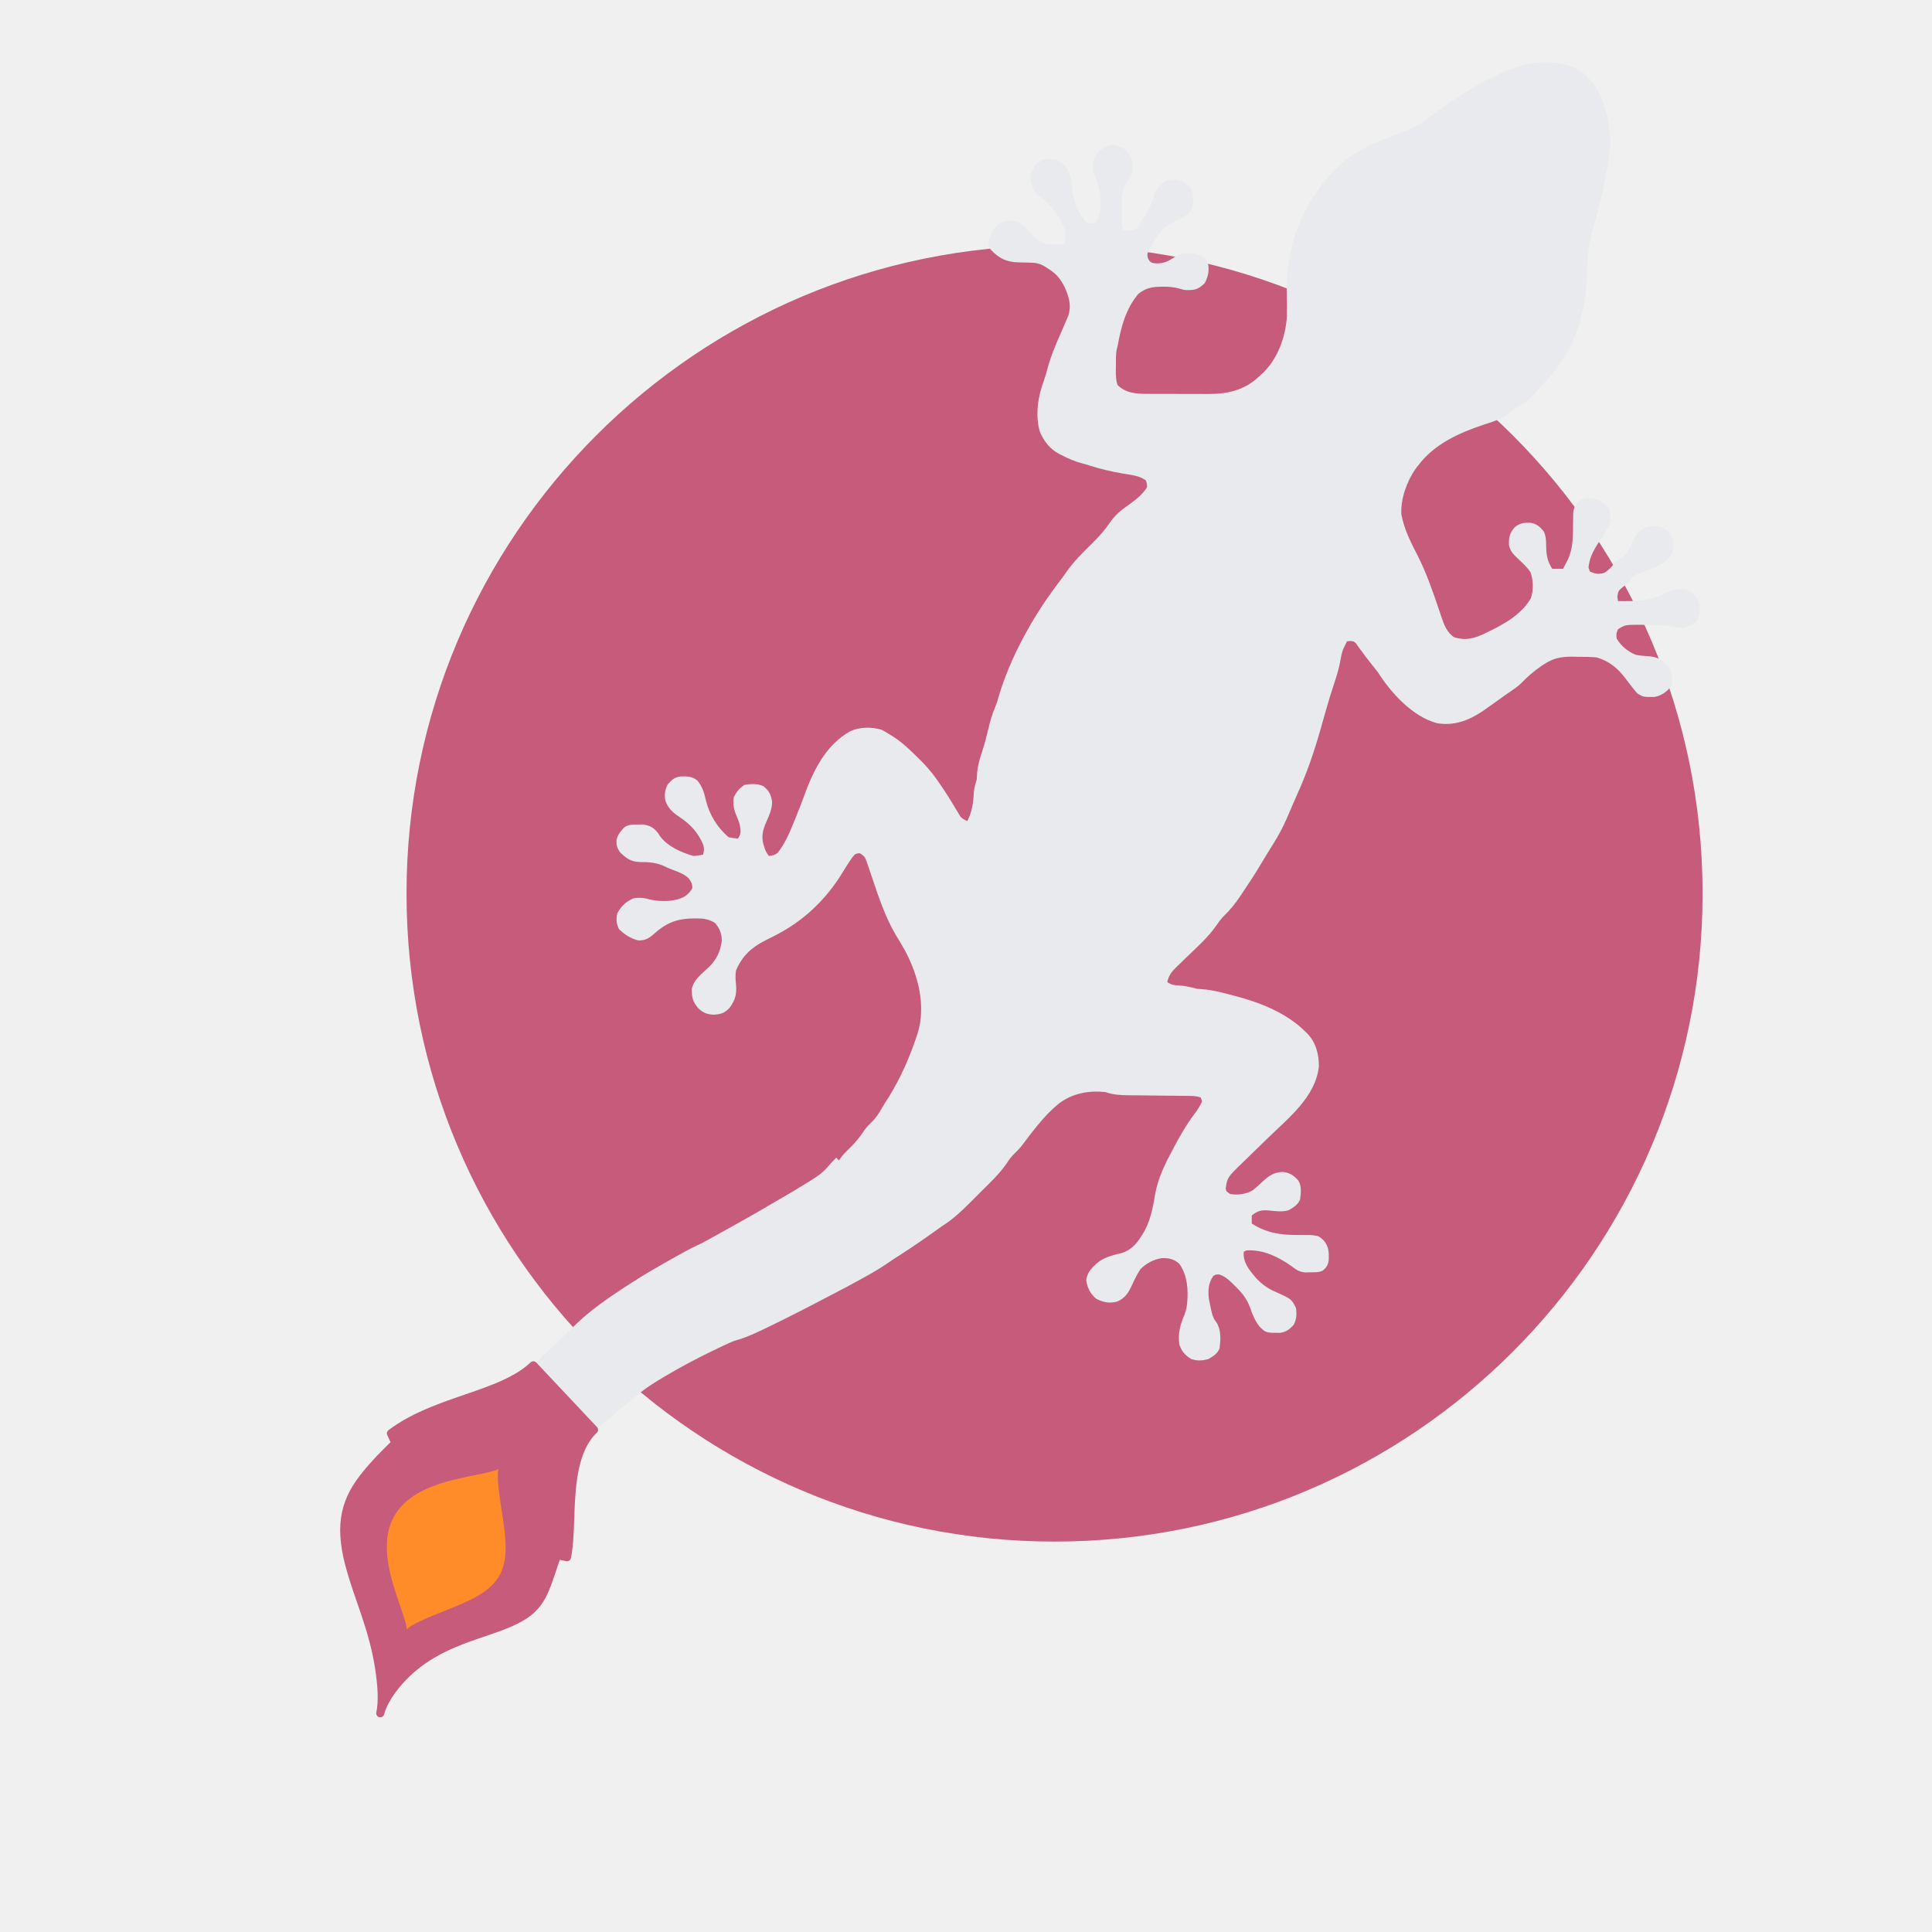
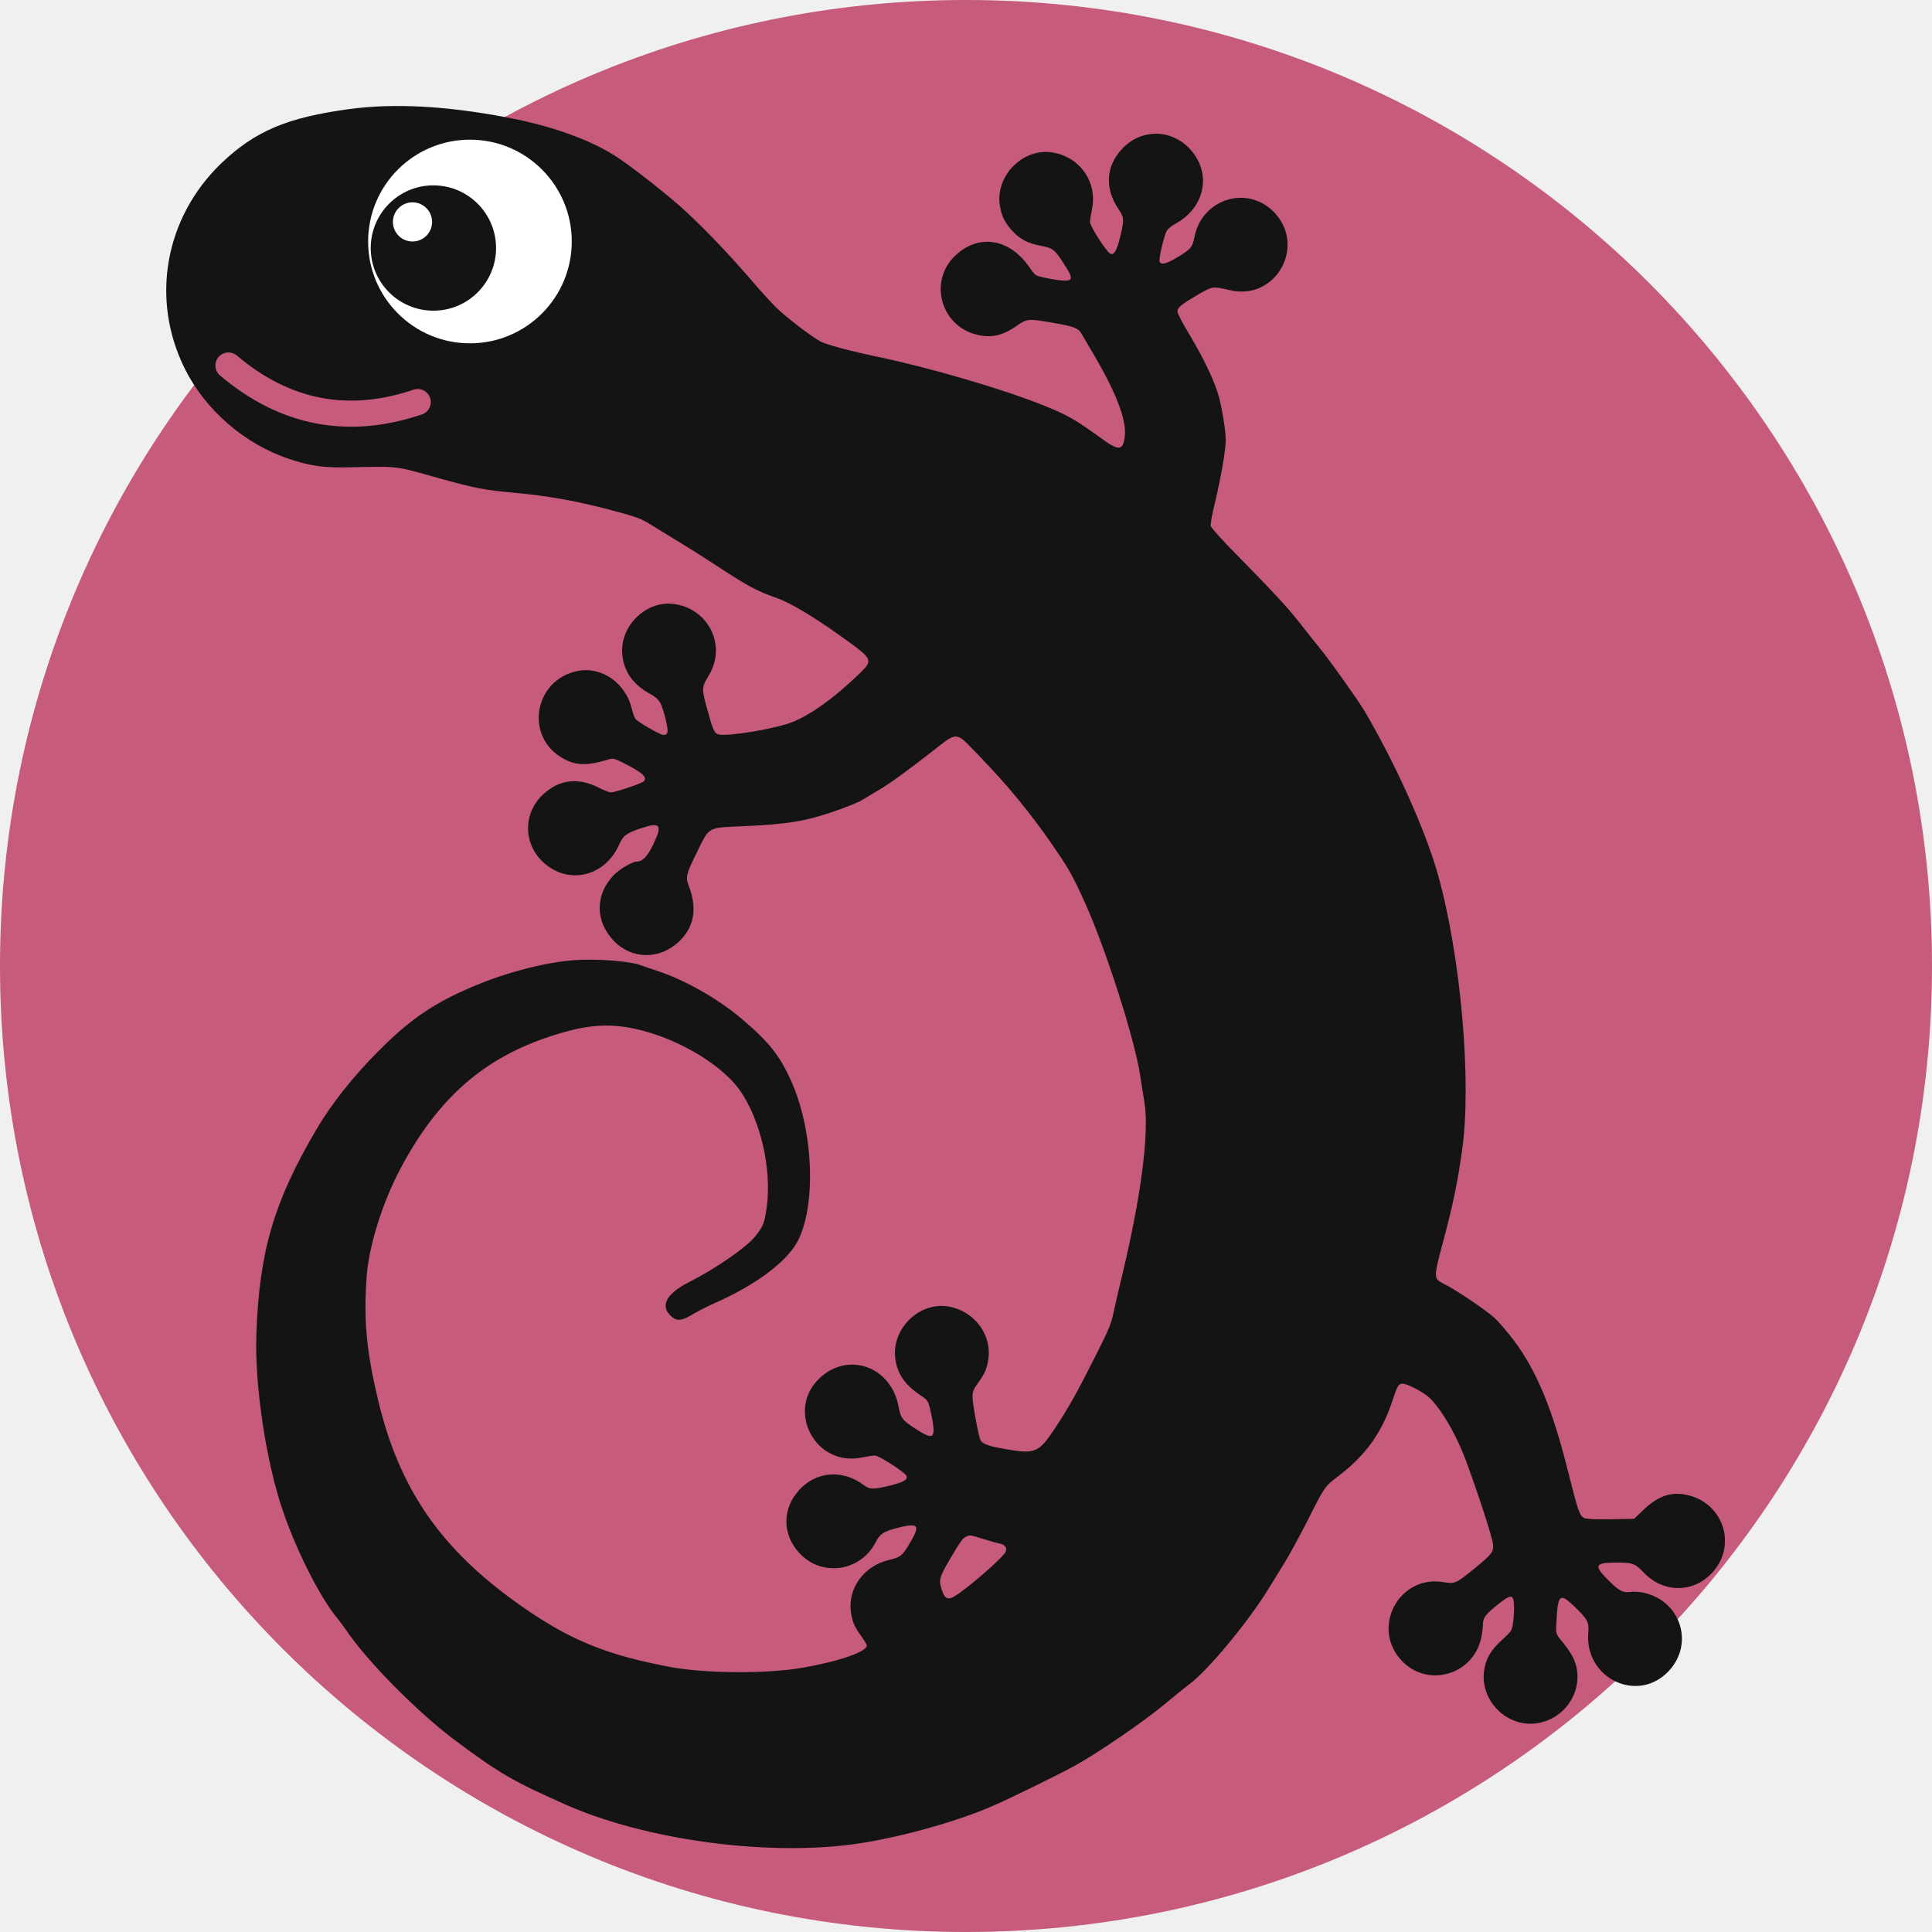
- <svg xmlns="http://www.w3.org/2000/svg" viewBox="45 55 480 480" role="img">
-   <circle cx="307" cy="277" r="161" fill="#C65B7C" />
-   <g transform="scale(0.33333)">
-     <path d="M0 0 C14.16 12.42 18.28 28.51 19.91 46.67 C20.23 54.22 19.59 61.36 18.28 68.8 C18.11 69.82 17.93 70.85 17.75 71.91 C15.23 86.09 11.86 100.13 7.81 113.95 C4.52 125.19 2.9 136.11 2.85 147.83 C2.65 176.33 -6.07 206.5 -26.09 227.67 C-26.86 228.54 -27.62 229.4 -28.41 230.3 C-30.6 232.79 -32.84 235.24 -35.09 237.67 C-35.67 238.31 -36.24 238.95 -36.83 239.61 C-40.8 243.85 -45.17 246.82 -50.15 249.8 C-53.09 251.67 -53.09 251.67 -54.79 253.07 C-60.53 257.8 -66.48 259.79 -73.53 261.98 C-92.1 268.1 -111.07 276.52 -123.09 292.67 C-123.39 293.05 -123.39 293.05 -124.89 294.98 C-131.41 304.13 -136.35 317.74 -135.56 329.17 C-133.49 340.33 -128.55 349.92 -123.39 359.92 C-117.11 372.29 -112.6 385.32 -108.12 398.42 C-107.97 398.88 -107.97 398.88 -107.18 401.17 C-106.6 402.86 -106.03 404.56 -105.48 406.25 C-103.56 411.93 -101.5 416.96 -96.47 420.55 C-87.91 423.4 -80.96 421.53 -73.09 417.67 C-72.46 417.37 -71.83 417.06 -71.17 416.74 C-58.76 410.69 -46.37 403.95 -39.09 391.67 C-37.01 385.42 -37.17 378.21 -39.41 372.05 C-42.11 368.12 -45.75 364.84 -49.21 361.58 C-52.5 358.45 -54.72 356.06 -55.43 351.52 C-55.53 346.07 -54.84 342.92 -51.09 338.67 C-47.4 335.51 -44.01 335.15 -39.31 335.32 C-34.88 336.02 -32.13 338.33 -29.46 341.8 C-27.69 345.52 -27.69 348.94 -27.66 352.98 C-27.46 359.52 -26.77 364.09 -23.09 369.67 C-20.45 369.67 -17.81 369.67 -15.09 369.67 C-14.29 368.16 -13.5 366.63 -12.72 365.11 C-12.28 364.26 -11.84 363.42 -11.38 362.54 C-7.3 353.45 -7.72 344.57 -7.62 334.72 C-7.59 333.51 -7.56 332.29 -7.54 331.04 C-7.52 329.94 -7.51 328.83 -7.49 327.7 C-7.04 324.28 -6.16 322.41 -4.09 319.67 C-0.34 317.5 2.12 316.66 6.47 316.73 C11.43 318.09 15.61 320.68 18.91 324.67 C20.54 329.57 20.72 333.8 18.67 338.5 C16.39 342.6 13.84 346.48 11.22 350.37 C7.47 356.07 4.54 361.75 3.91 368.67 C4.24 369.66 4.57 370.65 4.91 371.67 C9 373.47 11.19 373.87 15.53 372.67 C19.28 370.45 21.21 368.06 23.91 364.67 C25.9 363.33 27.9 362 29.91 360.67 C32.97 357.24 34.86 353.87 36.72 349.67 C39.27 344.48 41.47 340.95 46.91 338.67 C51.41 337.17 54.81 337.32 59.16 339.23 C62.94 341.42 65.05 343.64 66.91 347.67 C67.83 353.01 66.93 357.13 63.91 361.67 C59.29 366.11 54.77 368.22 48.78 370.36 C47.19 370.95 45.61 371.53 44.02 372.12 C43.68 372.25 43.68 372.25 41.92 372.88 C37.6 374.58 35.93 375.48 33.91 379.67 C32.57 380.82 31.19 381.93 29.78 382.98 C25.97 386.16 25.97 386.16 25.41 390.61 C25.57 391.62 25.74 392.63 25.91 393.67 C39.32 393.87 50.18 393.83 62.14 387.48 C67.62 384.76 71.95 383.74 77.91 385.67 C82.45 388.16 85.31 391.77 86.91 396.67 C87.1 401.13 86.48 404.61 84.34 408.55 C80.64 411.77 76.78 413.68 71.79 413.66 C69 413.34 66.29 412.76 63.57 412.14 C58.12 411.18 52.55 411.44 47.03 411.42 C45.78 411.4 44.52 411.38 43.23 411.36 C31.31 411.31 31.31 411.31 25.91 414.67 C24.53 417.86 24.53 417.86 24.91 421.67 C28.25 427.18 32.98 431.14 38.91 433.67 C42.25 434.42 45.62 434.59 49.03 434.8 C55.31 435.36 59.04 437.61 63.22 442.23 C66.32 446.71 66.74 451.37 65.91 456.67 C62.61 461.01 58.45 464.26 53 465.14 C44.85 465.22 44.85 465.22 40.59 462.73 C39.26 461.36 39.26 461.36 37.91 459.67 C37.35 458.98 36.78 458.29 36.21 457.58 C34.41 455.3 32.65 452.99 30.91 450.67 C25.32 443.31 18.88 438.27 9.91 435.67 C5.16 435.22 0.42 435.26 -4.34 435.23 C-5.62 435.2 -6.89 435.17 -8.2 435.13 C-16.43 435.09 -22.18 436.15 -29.09 440.67 C-29.68 441.05 -30.27 441.43 -30.87 441.81 C-36.55 445.67 -41.62 450.05 -46.35 455 C-49.07 457.6 -52.12 459.62 -55.23 461.73 C-57.9 463.54 -60.52 465.42 -63.13 467.32 C-66.09 469.47 -69.09 471.57 -72.09 473.67 C-72.63 474.05 -72.63 474.05 -75.32 475.95 C-85.59 482.78 -96.69 486.9 -109.09 484.67 C-127.28 479.8 -143.4 462.07 -153.09 446.67 C-154.41 444.99 -155.74 443.32 -157.09 441.67 C-158.2 440.26 -159.3 438.84 -160.41 437.42 C-161.01 436.65 -161.61 435.89 -162.23 435.1 C-163.49 433.45 -164.73 431.78 -165.93 430.09 C-166.22 429.68 -166.22 429.68 -167.72 427.61 C-168.25 426.86 -168.78 426.1 -169.32 425.32 C-171.09 423.67 -171.09 423.67 -173.8 423.43 C-174.56 423.51 -175.32 423.59 -176.09 423.67 C-176.74 424.93 -177.36 426.21 -177.97 427.48 C-178.14 427.84 -178.14 427.84 -179.02 429.63 C-180.01 432.42 -180.53 434.94 -181.02 437.85 C-181.98 443.45 -183.54 448.67 -185.34 454.05 C-187.78 461.49 -190.09 468.95 -192.22 476.48 C-192.47 477.36 -192.71 478.23 -192.97 479.12 C-193.89 482.39 -194.81 485.65 -195.73 488.92 C-200.41 505.47 -205.91 521.61 -213.02 537.28 C-214.3 540.13 -215.54 543 -216.77 545.87 C-217.25 546.97 -217.72 548.07 -218.21 549.21 C-219.15 551.37 -220.08 553.55 -221.01 555.72 C-223.91 562.38 -227.22 568.54 -231.09 574.67 C-231.8 575.83 -232.51 576.98 -233.22 578.14 C-234.47 580.16 -235.72 582.18 -236.97 584.2 C-238.13 586.08 -239.27 587.96 -240.39 589.86 C-244.51 596.84 -248.93 603.58 -253.47 610.3 C-254.19 611.38 -254.9 612.46 -255.64 613.57 C-259.42 619.17 -263.23 624.02 -268.14 628.66 C-270.28 630.86 -271.91 633.18 -273.63 635.71 C-279.81 644.47 -287.88 651.6 -295.56 659.01 C-297.59 660.97 -299.6 662.94 -301.62 664.91 C-302.24 665.5 -302.86 666.09 -303.5 666.7 C-306.99 670.13 -308.96 672.76 -310.09 677.67 C-306.74 679.91 -305.28 679.97 -301.34 680.17 C-296.64 680.49 -292.63 681.35 -288.09 682.67 C-286.47 682.82 -284.84 682.93 -283.21 683.03 C-276.51 683.6 -270.21 685.19 -263.72 686.92 C-263.15 687.07 -263.15 687.07 -260.3 687.79 C-241.37 692.75 -221.59 700.33 -207.47 714.3 C-206.86 714.89 -206.25 715.49 -205.62 716.1 C-199.26 722.84 -196.94 731.5 -197.09 740.67 C-199.44 762.94 -219.63 778.96 -234.65 793.48 C-239.45 798.12 -244.23 802.78 -248.99 807.46 C-250.64 809.08 -252.3 810.67 -253.97 812.27 C-265.27 823.24 -265.27 823.24 -266.53 831.55 C-266.09 833.67 -266.09 833.67 -263.09 835.67 C-257.14 836.58 -251.28 835.76 -246.09 832.67 C-243.46 830.48 -240.97 828.18 -238.47 825.84 C-234.19 821.94 -230.46 819.5 -224.53 819.17 C-219.28 819.42 -216 821.6 -212.46 825.45 C-209.81 829.77 -210.41 834.79 -211.09 839.67 C-212.78 843.69 -215.69 845.44 -219.41 847.61 C-224.3 849.25 -229.25 848.39 -234.28 847.9 C-239.92 847.44 -242.78 848.11 -247.09 851.67 C-247.09 853.65 -247.09 855.63 -247.09 857.67 C-236.3 864.54 -225.88 866.21 -213.22 866.17 C-197.69 866.12 -197.69 866.12 -193.09 870.67 C-189.53 875.26 -189.6 879.22 -189.73 884.85 C-190.2 888.48 -191.32 890.31 -194.09 892.67 C-197.13 894.19 -199.97 893.92 -203.34 893.98 C-204.65 894.02 -205.95 894.06 -207.3 894.1 C-211.69 893.61 -213.64 892.36 -217.09 889.67 C-227.21 882.5 -238.36 876.91 -251.09 877.67 C-251.75 878 -252.41 878.33 -253.09 878.67 C-253.66 886.86 -249.03 892.23 -243.91 898.24 C-239.37 903.01 -235.13 906.14 -229.09 908.67 C-217.46 913.93 -217.46 913.93 -214.09 920.67 C-213.52 925.35 -213.66 928.8 -215.78 933.05 C-218.83 936.5 -221.38 938.42 -226 939.11 C-236.54 939.12 -236.54 939.12 -241.09 934.67 C-244.65 930.28 -246.51 925.6 -248.34 920.3 C-250.93 913.3 -254.75 908.77 -260.09 903.67 C-260.8 902.97 -261.51 902.26 -262.24 901.54 C-265.25 898.7 -267.46 896.89 -271.41 895.55 C-274.09 895.67 -274.09 895.67 -275.84 896.8 C-279.47 902.24 -279.77 907.29 -279.09 913.67 C-276.32 927.37 -276.32 927.37 -272.84 932.17 C-269.9 938.05 -270.27 944.24 -271.09 950.67 C-272.74 954.77 -275.59 956.37 -279.34 958.61 C-283.97 959.92 -287.49 960.14 -292.09 958.67 C-296.76 955.86 -299.44 952.9 -301.09 947.67 C-302.24 939.47 -300.44 933.16 -297.27 925.64 C-295.75 921.8 -295.3 918.79 -295.09 914.67 C-295.07 914.33 -295.07 914.33 -294.98 912.57 C-294.69 903.64 -295.86 895.06 -301.09 887.67 C-304.96 884.15 -308.62 883.32 -313.84 883.39 C-319.84 884.15 -325.91 887.37 -330.09 891.67 C-332.5 895.38 -334.47 899.28 -336.27 903.3 C-338.89 909.02 -341.25 912.97 -347.09 915.67 C-352.93 917.4 -357.78 916.43 -363.09 913.67 C-367.49 909.95 -369.75 905.38 -370.47 899.73 C-369.72 893.59 -365.54 889.73 -360.93 885.98 C-355.8 882.32 -349.89 881.01 -343.84 879.61 C-337.5 877.44 -333.67 873.52 -330.03 868.05 C-329.6 867.4 -329.17 866.75 -328.72 866.08 C-323 856.96 -320.82 846.58 -319.16 836.05 C-317.23 824.35 -311.67 813.02 -306.09 802.67 C-305.73 801.98 -305.36 801.29 -304.98 800.58 C-300.39 791.97 -295.7 783.74 -289.79 775.94 C-287.55 772.95 -285.71 770.05 -284.09 766.67 C-284.42 765.68 -284.75 764.69 -285.09 763.67 C-288.27 762.61 -290.58 762.53 -293.92 762.5 C-295.12 762.48 -296.32 762.47 -297.55 762.46 C-298.85 762.45 -300.15 762.44 -301.48 762.43 C-302.83 762.41 -304.18 762.39 -305.52 762.38 C-311.24 762.31 -316.95 762.25 -322.67 762.2 C-326.17 762.16 -329.67 762.12 -333.16 762.07 C-335.13 762.05 -337.11 762.04 -339.08 762.03 C-345.14 761.94 -350.37 761.7 -356.09 759.67 C-368.56 758.28 -380.98 760.6 -390.97 768.3 C-396.61 772.88 -401.49 778.06 -406.09 783.67 C-406.79 784.52 -407.49 785.37 -408.21 786.24 C-411.29 790.05 -414.27 793.9 -417.16 797.86 C-419.11 800.5 -421.15 802.78 -423.53 805.05 C-426.06 807.48 -427.91 809.86 -429.77 812.82 C-435.11 820.56 -441.95 826.97 -448.6 833.57 C-450.9 835.85 -453.19 838.16 -455.47 840.46 C-462.59 847.59 -469.49 854.32 -478.09 859.67 C-479.27 860.5 -480.44 861.34 -481.61 862.19 C-489.97 868.23 -498.46 874.03 -507.09 879.67 C-507.39 879.86 -507.39 879.86 -508.87 880.84 C-519.35 887.69 -530.2 893.52 -541.42 899.07 C-544.16 900.42 -546.89 901.8 -549.63 903.17 C-559.63 908.16 -569.65 912.68 -580.09 916.67 C-582.1 917.5 -584.1 918.33 -586.09 919.17 C-595.61 923.15 -605.17 926.98 -614.84 930.55 C-632.02 936.91 -648.76 944.38 -665.09 952.67 C-666.43 953.34 -667.76 954.01 -669.09 954.67 C-669.7 954.98 -670.31 955.28 -670.93 955.59 C-672.38 956.32 -673.84 957.04 -675.3 957.76 C-690.56 965.34 -705.42 973.33 -719.24 983.33 C-721.15 984.71 -723.08 986.08 -725.01 987.44 C-730.14 991.07 -735.2 994.72 -740.09 998.67 C-741.53 999.76 -742.97 1000.84 -744.41 1001.92 C-748.29 1004.93 -751.71 1008.19 -755.14 1011.71 C-758.99 1015.58 -763.13 1019.12 -767.41 1022.5 C-774.93 1028.45 -781.7 1034.97 -788.45 1041.76 C-790.28 1043.61 -792.13 1045.45 -793.97 1047.28 C-799.82 1053.12 -805.34 1058.97 -810.39 1065.52 C-812.91 1068.7 -815.74 1071.49 -818.66 1074.3 C-823.37 1078.91 -827.81 1083.65 -832.09 1088.67 C-836.38 1093.58 -836.38 1093.58 -839.84 1094.05 C-842.09 1093.67 -842.09 1093.67 -843.09 1092.67 C-842.19 1067.37 -826.93 1042.71 -813.28 1022.3 C-812.67 1021.38 -812.06 1020.46 -811.43 1019.52 C-806.86 1012.73 -802.13 1006.12 -797.09 999.67 C-796.49 998.89 -795.89 998.11 -795.27 997.3 C-793.56 995.08 -791.83 992.88 -790.09 990.67 C-789.39 989.76 -788.68 988.84 -787.95 987.89 C-787.24 986.98 -786.52 986.06 -785.78 985.11 C-785.45 984.69 -785.45 984.69 -783.79 982.54 C-783.23 981.93 -782.67 981.31 -782.09 980.67 C-781.43 980.67 -780.77 980.67 -780.09 980.67 C-779.76 979.68 -779.43 978.69 -779.09 977.67 C-778.43 977.67 -777.77 977.67 -777.09 977.67 C-776.76 976.68 -776.43 975.69 -776.09 974.67 C-775.43 974.67 -774.77 974.67 -774.09 974.67 C-774.09 974.01 -774.09 973.35 -774.09 972.67 C-772.66 971.26 -772.66 971.26 -770.66 969.61 C-764.04 963.98 -757.99 957.88 -752.42 951.22 C-750.44 948.91 -748.24 946.82 -746.09 944.67 C-745.22 943.57 -744.34 942.46 -743.47 941.36 C-740.16 937.42 -736.19 934.67 -731.97 931.76 C-729.8 930.18 -727.85 928.61 -725.85 926.83 C-721.66 923.18 -717.08 920.22 -712.41 917.23 C-711.52 916.66 -710.63 916.09 -709.72 915.5 C-704.18 911.95 -698.59 908.53 -692.87 905.27 C-689.78 903.49 -686.75 901.62 -683.72 899.73 C-678.58 896.55 -673.37 893.51 -668.12 890.53 C-659.81 885.82 -651.7 880.81 -643.57 875.8 C-639.99 873.6 -636.39 871.45 -632.78 869.3 C-615.79 859.12 -598.84 848.86 -583.77 835.95 C-581.36 833.9 -578.92 831.96 -576.41 830.05 C-572.49 827.04 -568.81 823.82 -565.16 820.51 C-563.45 818.99 -561.71 817.57 -559.91 816.17 C-557.03 813.61 -555.08 811.01 -552.86 807.9 C-550.81 805.31 -548.54 803.09 -546.16 800.8 C-542.07 796.81 -538.89 792.72 -535.74 787.97 C-534.16 785.76 -532.52 784.02 -530.53 782.17 C-527.16 778.95 -524.97 775.48 -522.68 771.43 C-521 768.5 -519.17 765.7 -517.34 762.86 C-508.86 749.08 -502.21 734.01 -497.09 718.67 C-496.75 717.69 -496.42 716.7 -496.07 715.69 C-489.95 695.27 -495.49 673.35 -505.13 654.95 C-507.5 650.59 -510.07 646.35 -512.67 642.12 C-520.24 629.1 -525.22 614.24 -530.02 600.02 C-530.33 599.11 -530.63 598.2 -530.95 597.27 C-531.53 595.54 -532.1 593.8 -532.66 592.07 C-535.28 584.24 -535.28 584.24 -539.09 581.67 C-541.14 581.65 -541.14 581.65 -543.09 582.67 C-544.77 584.57 -544.77 584.57 -546.41 587.05 C-547.01 587.95 -547.62 588.85 -548.24 589.79 C-550.57 593.41 -552.87 597.06 -555.12 600.74 C-567.05 618.51 -582.4 632.6 -601.35 642.4 C-601.81 642.64 -601.81 642.64 -604.16 643.86 C-605.98 644.79 -607.8 645.71 -609.64 646.61 C-619.94 651.78 -626.88 658.23 -631.47 668.86 C-632.08 672.59 -631.91 675.38 -631.53 679.11 C-630.83 686.5 -632.01 691.16 -636.47 697.05 C-640.32 700.9 -642.63 701.56 -648.03 701.98 C-652.68 701.84 -656.17 700.58 -659.54 697.24 C-662.87 693.42 -664.24 690.37 -664.41 685.36 C-664.42 684.99 -664.42 684.99 -664.52 683.12 C-663.3 676.1 -656.73 671.19 -651.78 666.53 C-645.89 660.84 -643.14 654.78 -642.09 646.67 C-642.28 641.21 -643.57 637.86 -647.09 633.67 C-652.14 630.45 -656.41 630.16 -662.22 630.23 C-662.64 630.24 -662.64 630.24 -664.77 630.27 C-676.97 630.62 -684.58 634.34 -693.4 642.43 C-697.08 645.49 -699.62 646.7 -704.41 646.61 C-710.14 645.15 -714.23 642.35 -718.59 638.42 C-720.75 634.46 -720.87 631.08 -720.09 626.67 C-717.34 621.27 -713.76 617.91 -708.28 615.36 C-703.76 614.38 -699.8 614.87 -695.33 616.2 C-687.22 617.92 -677.18 617.89 -669.8 613.88 C-667.23 612.07 -665.58 610.45 -664.09 607.67 C-664.01 604.3 -664.93 602.89 -666.91 600.17 C-670.36 596.99 -674.68 595.53 -679 593.87 C-682.09 592.67 -682.09 592.67 -684.5 591.5 C-690.64 588.59 -696.32 588.17 -703.03 588.17 C-709.81 588.06 -713.21 585.48 -717.97 580.92 C-720.26 577.42 -720.79 575.69 -720.52 571.63 C-719.64 567.59 -717.3 564.85 -714.41 562.03 C-711.13 560.11 -708.5 560.24 -704.72 560.23 C-703.43 560.22 -702.15 560.2 -700.82 560.18 C-695.77 560.85 -692.61 562.69 -689.5 566.75 C-689.06 567.47 -688.61 568.18 -688.16 568.92 C-682.51 576.58 -672.09 581.23 -663.09 583.67 C-659.22 583.3 -659.22 583.3 -656.09 582.67 C-654.74 578.22 -655.46 575.96 -657.53 571.86 C-661.72 563.99 -666.91 559.05 -674.28 554.17 C-678.9 551.03 -682.13 547.99 -684.09 542.67 C-685 537.89 -684.59 534.66 -682.41 530.3 C-679.39 526.87 -677.38 524.94 -672.73 524.39 C-667.76 524.21 -663.97 524.25 -660.09 527.67 C-656.44 532.39 -655.22 536.5 -653.97 542.17 C-651.31 552.93 -645.55 562.36 -637.09 569.67 C-633.34 570.42 -633.34 570.42 -630.09 570.67 C-627.6 566.94 -627.97 565.47 -628.54 561.2 C-629.13 558.5 -630.05 556.2 -631.16 553.67 C-633.17 548.91 -634.08 544.81 -633.09 539.67 C-631.03 535.7 -628.9 533.01 -625.09 530.67 C-620.45 529.9 -615.37 529.58 -611.05 531.66 C-606.87 535.01 -605.27 538.29 -604.59 543.48 C-604.67 548.81 -606.74 553.4 -608.87 558.18 C-611.55 564.27 -612.91 569.49 -610.78 575.92 C-610.52 576.75 -610.25 577.58 -609.98 578.44 C-609.09 580.67 -609.09 580.67 -607.09 583.67 C-604.27 583.33 -602.52 583.03 -600.32 581.17 C-594.73 573.98 -591.47 566.06 -588.09 557.67 C-587.56 556.37 -587.03 555.07 -586.5 553.76 C-584.59 549.06 -582.69 544.36 -581 539.58 C-574.13 520.46 -564.67 500.72 -546.15 490.62 C-539.36 487.48 -530.43 487.39 -523.27 489.51 C-520.73 490.73 -518.44 492.11 -516.09 493.67 C-515.31 494.15 -514.52 494.63 -513.71 495.12 C-506.86 499.63 -501.16 505.3 -495.34 511.05 C-494.54 511.84 -493.74 512.63 -492.91 513.44 C-487.6 518.79 -483.23 524.39 -479.09 530.67 C-478.16 532.05 -477.22 533.42 -476.28 534.8 C-474.32 537.73 -472.46 540.71 -470.64 543.72 C-470.2 544.44 -469.76 545.16 -469.31 545.91 C-468.43 547.35 -467.56 548.81 -466.7 550.26 C-466.29 550.93 -465.88 551.6 -465.46 552.29 C-465.1 552.9 -464.74 553.5 -464.37 554.12 C-462.83 555.99 -461.3 556.73 -459.09 557.67 C-455.65 550.71 -454.65 544.59 -454.3 536.86 C-454.07 533.25 -453.14 530.13 -452.09 526.67 C-451.97 525.03 -451.87 523.38 -451.78 521.73 C-451.36 516.28 -449.89 511.38 -448.17 506.22 C-446.34 500.64 -444.9 495.01 -443.53 489.3 C-442.07 483.25 -440.49 477.51 -437.98 471.8 C-437.05 469.57 -436.41 467.37 -435.78 465.05 C-427.44 436.5 -410.86 406.4 -393.09 382.67 C-392.59 382 -392.09 381.32 -391.57 380.62 C-390.61 379.34 -389.64 378.06 -388.67 376.79 C-387.54 375.28 -386.45 373.74 -385.39 372.18 C-379.72 364.12 -373.02 357.49 -365.98 350.62 C-360.93 345.64 -356.61 340.77 -352.63 334.89 C-348.83 329.4 -344.08 325.6 -338.66 321.8 C-333.55 318.16 -328.29 314.17 -325.09 308.67 C-325.24 306.01 -325.24 306.01 -326.09 303.67 C-331.13 300.09 -337.14 299.65 -343.09 298.67 C-351.62 297.13 -359.88 295.31 -368.12 292.62 C-369.93 292.04 -371.76 291.5 -373.6 291.03 C-379.06 289.63 -383.92 287.44 -388.91 284.86 C-389.54 284.54 -390.18 284.22 -390.83 283.89 C-397.77 280.17 -402.04 274.46 -405.14 267.24 C-408.64 254.19 -406.43 241.02 -401.78 228.62 C-400.85 225.97 -400.14 223.29 -399.41 220.58 C-396.88 211.22 -393.21 202.49 -389.28 193.64 C-387.77 190.23 -386.28 186.8 -384.85 183.35 C-384.53 182.57 -384.2 181.79 -383.87 180.98 C-381.26 173.21 -383.43 166.78 -386.61 159.53 C-389.67 153.63 -392.51 149.96 -398.16 146.36 C-399.2 145.68 -400.24 145.01 -401.32 144.31 C-405.03 142.12 -407.76 141.55 -411.99 141.46 C-412.94 141.43 -413.9 141.4 -414.88 141.38 C-416.89 141.32 -418.89 141.28 -420.89 141.24 C-429.91 140.95 -435.31 138.4 -441.57 131.85 C-443.24 129.47 -443.59 128.47 -443.34 125.61 C-441.97 120.18 -439.6 116.04 -435.41 112.23 C-431.09 110.2 -427.78 109.88 -423.09 110.67 C-417.52 112.98 -414.6 116.18 -410.79 120.77 C-407.74 124.18 -404.45 126.22 -400.09 127.67 C-397.87 127.74 -395.64 127.76 -393.41 127.73 C-392.23 127.73 -391.05 127.72 -389.83 127.71 C-388.93 127.7 -388.02 127.68 -387.09 127.67 C-385.47 122.79 -385.6 118.99 -387.41 114.17 C-391.87 105.53 -395.97 98.97 -403.78 93.05 C-408.64 89.36 -410.61 86.83 -411.97 80.8 C-412.37 76.45 -411.23 73.49 -409.09 69.67 C-406.28 66.33 -404.25 65.01 -399.89 64.33 C-394.72 64 -391.65 64.43 -387.59 67.8 C-382.48 72.51 -381.92 78.14 -381.28 84.8 C-380.15 94.57 -376.9 104.36 -370.09 111.67 C-366.97 112.36 -366.97 112.36 -364.09 111.67 C-359.7 107.43 -359.87 102.11 -359.72 96.3 C-359.63 88.96 -361.24 83.56 -363.97 76.73 C-365.89 71.51 -365.84 67.79 -363.97 62.48 C-360.93 57.92 -357.96 55.22 -352.66 53.67 C-347.81 53.67 -344.17 54.71 -340.58 58.11 C-336.79 62.47 -335.79 65.87 -335.88 71.62 C-336.21 74.77 -337.49 76.98 -339.09 79.67 C-342.32 85.13 -344.22 89.1 -344.23 95.48 C-344.23 95.94 -344.23 95.94 -344.23 98.24 C-344.23 99.19 -344.22 100.14 -344.22 101.11 C-344.22 102.05 -344.23 102.99 -344.23 103.96 C-344.23 104.88 -344.23 105.79 -344.23 106.73 C-344.23 107.56 -344.22 108.39 -344.22 109.24 C-344.09 111.8 -343.65 114.18 -343.09 116.67 C-338.82 117.93 -336.13 117.56 -332.09 115.67 C-331.38 114.36 -330.72 113.02 -330.09 111.67 C-328.79 109.63 -327.47 107.58 -326.16 105.55 C-323.12 100.77 -321.19 96.3 -319.79 90.83 C-318.34 86.36 -315.36 83.68 -311.72 80.8 C-308.21 79.29 -305.89 79.21 -302.09 79.67 C-298.3 81.26 -294.66 83.4 -292.09 86.67 C-291.15 89.51 -290.87 91.53 -290.78 94.48 C-290.74 95.32 -290.71 96.15 -290.67 97 C-291.27 100.78 -292.65 102.74 -295.09 105.67 C-297.45 107.32 -299.94 108.56 -302.53 109.8 C-310.68 113.79 -315.63 117.69 -320.09 125.67 C-320.59 126.52 -321.08 127.37 -321.59 128.24 C-322.07 129.1 -322.54 129.97 -323.03 130.86 C-323.47 131.66 -323.92 132.46 -324.37 133.28 C-325.09 135.67 -325.09 135.67 -324.35 138.41 C-323.09 140.67 -323.09 140.67 -321.09 141.67 C-314.22 142.84 -309.93 140.89 -304.26 137.08 C-299.52 134 -294.56 134.19 -289.09 134.67 C-285.54 136.03 -282.27 137.47 -280.09 140.67 C-278.45 146.55 -279.37 151.32 -282.09 156.67 C-285.68 160.17 -288.31 161.82 -293.28 161.86 C-294.02 161.87 -294.75 161.89 -295.51 161.9 C-298.09 161.67 -298.09 161.67 -301.4 160.68 C-305.34 159.6 -308.98 159.33 -313.03 159.36 C-313.73 159.36 -314.44 159.37 -315.16 159.37 C-321.95 159.53 -326.43 160.5 -331.78 164.86 C-341.16 176.27 -344.53 189.43 -347.09 203.67 C-347.18 203.98 -347.18 203.98 -347.62 205.56 C-348.58 209.83 -348.32 214.25 -348.34 218.61 C-348.36 219.6 -348.38 220.59 -348.41 221.61 C-348.43 225.52 -348.35 228.87 -347.14 232.61 C-340.96 238.83 -333.14 239.2 -324.79 239.25 C-323.33 239.25 -321.88 239.24 -320.43 239.24 C-318.91 239.24 -317.39 239.25 -315.87 239.26 C-312.69 239.27 -309.51 239.26 -306.33 239.25 C-302.3 239.23 -298.27 239.25 -294.24 239.29 C-291.1 239.31 -287.96 239.31 -284.82 239.3 C-283.34 239.3 -281.85 239.31 -280.37 239.32 C-265.97 239.45 -252.95 236.88 -242.09 226.67 C-241.49 226.16 -240.89 225.65 -240.28 225.12 C-228.01 214.04 -221.75 197.14 -220.89 180.88 C-220.77 175.41 -220.88 169.93 -220.99 164.45 C-221.51 137.86 -215.04 112.87 -200.09 90.67 C-199.49 89.77 -198.88 88.86 -198.25 87.93 C-188.52 74.24 -177.25 63.06 -162.09 55.67 C-161.35 55.28 -160.6 54.89 -159.84 54.49 C-153.76 51.34 -147.62 48.95 -141.16 46.73 C-131.09 43.18 -122.47 39.4 -114.09 32.67 C-94.26 17.97 -72.74 3.37 -49.09 -4.33 C-48.16 -4.65 -47.23 -4.96 -46.27 -5.29 C-31.33 -9.74 -13.14 -9.02 0 0 Z " fill="#E8EAED" transform="translate(1315.094,219.3281)" />
+ <svg xmlns="http://www.w3.org/2000/svg" viewBox="280 240 1480 1480" role="img">
+   <circle cx="1020" cy="980" r="740" fill="#C65B7C" />
+   <g fill="#141414">
+     <g transform="translate(0,2000) scale(0.1,-0.1)">
+       <path d="M5480 16765 c-479 -64 -727 -169 -986 -417 -432 -416 -543 -1041 -278 -1573 158 -317 457 -576 797 -690 164 -55 266 -69 457 -65 399 8 341 15 705 -87 269 -74 331 -86 566 -108 263 -24 491 -65 764 -139 173 -46 207 -59 282 -106 35 -22 120 -74 189 -116 70 -42 190 -117 268 -168 281 -185 354 -225 504 -276 101 -35 278 -140 477 -282 280 -201 275 -188 124 -331 -174 -164 -336 -279 -473 -336 -125 -52 -498 -115 -571 -97 -33 8 -45 36 -89 199 -42 156 -42 161 14 254 133 220 9 493 -246 543 -234 46 -457 -179 -413 -415 21 -116 87 -202 203 -267 77 -43 90 -63 122 -186 27 -107 24 -132 -14 -132 -25 0 -200 101 -215 124 -8 12 -20 46 -27 76 -46 198 -232 327 -416 290 -337 -69 -407 -510 -107 -672 97 -53 182 -55 340 -7 40 12 45 11 115 -24 152 -75 193 -114 156 -145 -20 -16 -217 -82 -246 -82 -14 0 -55 15 -91 34 -160 83 -307 66 -431 -50 -153 -143 -153 -375 0 -518 189 -177 471 -114 581 130 34 75 56 91 171 130 146 48 164 26 94 -121 -44 -93 -83 -135 -126 -135 -36 0 -138 -60 -182 -107 -139 -150 -139 -346 0 -496 137 -147 352 -152 502 -11 119 112 144 255 74 434 -23 61 -17 87 69 260 94 190 75 179 354 191 323 14 470 37 683 110 96 33 198 73 225 91 28 17 86 52 130 78 76 44 203 136 395 285 213 166 184 167 363 -17 229 -237 397 -441 577 -702 121 -177 146 -222 240 -428 162 -359 385 -1056 425 -1331 8 -56 23 -147 32 -202 38 -233 -26 -724 -173 -1334 -25 -102 -54 -229 -65 -281 -17 -81 -35 -126 -126 -305 -157 -313 -225 -433 -334 -595 -113 -169 -145 -181 -377 -139 -123 22 -165 38 -181 67 -15 27 -61 280 -61 333 0 37 7 56 39 100 54 76 68 106 80 175 35 190 -97 375 -295 414 -234 46 -457 -179 -413 -415 20 -109 76 -187 191 -264 58 -38 61 -45 82 -145 38 -186 21 -203 -115 -115 -108 70 -119 84 -136 176 -57 304 -384 422 -603 217 -264 -247 -34 -684 322 -609 40 8 85 15 100 15 31 0 232 -129 242 -156 12 -30 -24 -50 -142 -78 -114 -27 -140 -26 -187 9 -161 119 -359 104 -489 -35 -136 -145 -136 -345 0 -490 170 -182 467 -139 582 86 33 64 60 82 168 110 163 41 177 23 92 -120 -56 -94 -71 -106 -158 -126 -197 -46 -324 -227 -289 -415 12 -68 26 -98 80 -174 22 -30 39 -60 39 -66 0 -49 -215 -123 -500 -172 -270 -46 -736 -43 -1005 7 -487 91 -769 206 -1143 468 -612 429 -933 891 -1097 1582 -89 376 -110 609 -86 946 18 235 124 572 264 832 284 530 631 835 1142 1003 294 97 478 107 726 39 298 -82 602 -272 730 -457 156 -226 241 -596 203 -887 -17 -124 -26 -148 -90 -229 -65 -81 -301 -245 -499 -345 -175 -88 -229 -180 -151 -258 47 -47 83 -46 171 7 38 23 112 61 164 84 314 137 555 316 640 474 146 275 123 852 -50 1234 -87 192 -169 295 -371 467 -181 155 -439 302 -648 371 -47 15 -110 37 -141 48 -73 26 -296 45 -459 38 -208 -8 -503 -79 -753 -178 -338 -136 -526 -259 -781 -514 -197 -196 -368 -412 -484 -610 -324 -551 -436 -932 -458 -1565 -14 -395 75 -985 205 -1360 104 -303 283 -656 410 -810 21 -25 52 -67 71 -95 162 -241 548 -631 835 -846 342 -255 444 -314 850 -494 602 -266 1507 -392 2185 -305 334 43 801 171 1090 298 144 63 514 245 629 309 185 103 515 330 680 466 75 62 163 134 197 159 145 111 445 473 600 725 26 43 80 130 119 193 40 63 122 215 184 337 130 258 128 255 234 336 208 158 334 333 413 576 40 119 47 131 81 131 31 0 137 -54 190 -96 91 -75 218 -289 295 -499 98 -266 198 -576 205 -634 7 -59 -6 -75 -150 -193 -134 -109 -142 -112 -229 -98 -340 58 -558 -347 -322 -600 202 -216 559 -109 613 185 6 32 11 75 11 95 0 47 23 76 118 152 99 78 116 76 120 -11 2 -35 -2 -94 -7 -130 -10 -64 -12 -66 -83 -132 -84 -76 -122 -138 -137 -224 -43 -239 176 -458 414 -414 196 36 328 222 294 415 -12 67 -43 125 -118 216 -44 53 -44 53 -37 166 11 189 28 201 137 95 100 -96 113 -120 106 -196 -32 -354 379 -552 617 -297 197 211 89 541 -197 600 -32 6 -75 9 -95 5 -54 -9 -89 8 -160 78 -127 125 -120 147 50 147 126 0 141 -5 213 -80 149 -154 376 -153 519 0 198 211 87 544 -200 600 -118 23 -218 -13 -327 -119 l-69 -66 -175 -3 c-117 -2 -185 1 -204 8 -38 16 -49 48 -125 350 -121 486 -241 776 -416 1010 -52 69 -119 147 -149 174 -65 59 -291 212 -377 255 -94 48 -94 39 -13 345 71 265 107 438 142 691 74 528 -12 1488 -187 2110 -96 338 -323 843 -562 1250 -45 77 -276 401 -342 480 -27 33 -94 116 -147 185 -105 133 -200 236 -494 535 -105 106 -190 201 -194 215 -3 15 9 87 31 175 45 186 84 411 84 482 0 66 -24 221 -51 327 -29 113 -115 296 -224 477 -52 86 -95 167 -95 181 0 33 26 54 152 128 119 69 114 68 256 36 344 -78 578 335 336 594 -203 217 -556 110 -614 -186 -15 -78 -28 -93 -129 -154 -87 -52 -127 -62 -138 -34 -8 21 34 199 55 236 9 15 38 39 66 54 230 125 281 391 110 574 -144 154 -374 154 -518 0 -126 -135 -135 -303 -26 -465 41 -60 42 -80 14 -197 -28 -118 -48 -154 -78 -142 -27 10 -156 211 -156 242 0 15 7 60 15 100 42 202 -85 392 -291 432 -234 46 -457 -178 -413 -415 14 -76 40 -126 97 -187 58 -62 117 -93 216 -111 91 -17 105 -28 175 -136 70 -108 72 -131 7 -131 -48 0 -191 27 -218 41 -10 5 -32 31 -49 57 -151 224 -389 265 -569 96 -216 -202 -108 -560 186 -613 104 -19 185 3 293 80 67 48 89 49 285 13 151 -27 179 -39 204 -86 10 -16 32 -55 51 -87 206 -341 295 -567 277 -698 -14 -105 -45 -108 -171 -17 -211 153 -271 187 -465 264 -310 123 -854 282 -1253 366 -212 44 -401 95 -442 118 -77 42 -281 200 -350 271 -39 40 -125 134 -190 211 -155 180 -336 370 -489 512 -124 117 -430 357 -547 430 -201 127 -490 229 -829 293 -463 88 -860 109 -1200 64z m4851 -10954 c52 -16 108 -32 126 -35 40 -9 57 -29 49 -59 -9 -39 -318 -307 -404 -351 -43 -22 -66 -9 -86 51 -27 78 -22 97 60 238 84 142 99 163 129 176 28 11 23 12 126 -20z" />
+     </g>
  </g>
-   <path d="M252.77,342.60 L252.34,343.04 L251.82,343.59 L251.43,344.02 L251.10,344.39 L250.82,344.72 L250.55,345.03 L250.28,345.32 L249.99,345.61 L249.69,345.90 L249.37,346.20 L249.00,346.51 L248.56,346.86 L247.94,347.29 L247.15,347.82 L246.23,348.42 L245.21,349.05 L244.11,349.72 L242.96,350.42 L241.76,351.14 L240.53,351.86 L239.28,352.59 L238.04,353.32 L236.81,354.03 L235.62,354.73 L234.44,355.42 L233.23,356.12 L231.98,356.83 L230.71,357.55 L229.44,358.27 L228.18,358.98 L226.95,359.67 L225.76,360.33 L224.62,360.96 L223.56,361.55 L222.59,362.09 L221.75,362.56 L221.10,362.92 L220.61,363.18 L220.24,363.39 L219.93,363.56 L219.64,363.72 L219.30,363.89 L218.86,364.10 L218.30,364.36 L217.64,364.68 L216.90,365.04 L216.10,365.46 L215.26,365.90 L214.44,366.36 L213.59,366.83 L212.70,367.32 L211.77,367.84 L210.80,368.39 L209.81,368.95 L208.80,369.53 L207.78,370.12 L206.75,370.72 L205.73,371.33 L204.72,371.94 L203.74,372.55 L202.80,373.14 L201.86,373.74 L200.92,374.34 L199.96,374.96 L199.00,375.59 L198.05,376.23 L197.09,376.88 L196.13,377.54 L195.19,378.21 L194.25,378.89 L193.32,379.58 L192.40,380.29 L191.48,381.02 L190.60,381.75 L189.77,382.47 L188.98,383.18 L188.24,383.87 L187.55,384.53 L186.89,385.17 L186.26,385.79 L185.66,386.38 L185.09,386.94 L184.54,387.48 L183.97,388.03 L183.31,388.65 L182.60,389.33 L181.85,390.03 L181.10,390.74 L180.35,391.45 L179.61,392.15 L178.91,392.82 L178.24,393.46 L177.64,394.05 L177.10,394.57 L176.65,395.01 L176.30,395.37 L190.90,411.83 L191.31,411.51 L191.82,411.10 L192.40,410.63 L193.05,410.09 L193.76,409.51 L194.50,408.90 L195.27,408.26 L196.05,407.61 L196.83,406.97 L197.59,406.34 L198.32,405.75 L199.03,405.17 L199.76,404.57 L200.48,403.97 L201.16,403.39 L201.81,402.84 L202.43,402.32 L203.03,401.83 L203.61,401.37 L204.17,400.92 L204.72,400.50 L205.27,400.10 L205.82,399.71 L206.40,399.31 L207.04,398.89 L207.74,398.45 L208.47,397.99 L209.24,397.52 L210.04,397.04 L210.87,396.56 L211.71,396.07 L212.57,395.58 L213.44,395.09 L214.32,394.60 L215.20,394.12 L216.06,393.65 L216.91,393.20 L217.78,392.75 L218.68,392.28 L219.60,391.81 L220.53,391.35 L221.47,390.89 L222.39,390.44 L223.30,390.00 L224.18,389.58 L225.03,389.19 L225.83,388.82 L226.54,388.50 L227.07,388.27 L227.45,388.13 L227.75,388.04 L228.03,387.96 L228.35,387.86 L228.77,387.74 L229.31,387.56 L229.96,387.32 L230.72,387.03 L231.55,386.69 L232.47,386.29 L233.45,385.84 L234.48,385.36 L235.58,384.83 L236.75,384.26 L237.98,383.66 L239.27,383.02 L240.59,382.36 L241.94,381.68 L243.30,380.99 L244.66,380.30 L246.00,379.61 L247.32,378.93 L248.58,378.27 L249.82,377.62 L251.09,376.96 L252.40,376.28 L253.72,375.58 L255.06,374.88 L256.39,374.17 L257.71,373.45 L259.00,372.75 L260.27,372.04 L261.49,371.35 L262.67,370.66 L263.84,369.94 L265.01,369.18 L266.13,368.41 L267.17,367.64 L268.11,366.91 L268.96,366.21 L269.72,365.56 L270.38,364.98 L270.93,364.49 L271.36,364.11 L271.64,363.88 L271.72,363.84 L271.83,363.80Z" fill="#E8EAED" />
-   <path d="M177.51,394.21 L176.58,395.03 L175.61,395.79 L174.58,396.50 L173.51,397.16 L172.38,397.79 L171.22,398.38 L170.02,398.95 L168.78,399.49 L167.50,400.00 L166.20,400.51 L164.87,401.00 L163.52,401.48 L162.15,401.96 L160.76,402.44 L159.36,402.92 L157.96,403.41 L156.55,403.91 L155.14,404.43 L153.74,404.97 L152.35,405.53 L150.97,406.11 L149.61,406.72 L148.27,407.36 L146.97,408.04 L145.69,408.75 L144.46,409.50 L143.26,410.29 L142.12,411.12 L143.23,413.53 L142.27,414.47 L141.30,415.43 L140.35,416.39 L139.40,417.36 L138.48,418.36 L137.57,419.36 L136.68,420.38 L135.82,421.43 L134.99,422.49 L134.20,423.59 L133.47,424.71 L132.80,425.88 L132.21,427.09 L131.70,428.34 L131.27,429.63 L130.94,430.97 L130.70,432.36 L130.56,433.78 L130.51,435.25 L130.57,436.76 L130.71,438.30 L130.93,439.86 L131.23,441.45 L131.60,443.05 L132.03,444.66 L132.50,446.28 L133.00,447.89 L133.53,449.50 L134.07,451.09 L134.61,452.67 L135.15,454.23 L135.67,455.76 L136.17,457.28 L136.64,458.76 L137.09,460.22 L137.49,461.65 L137.87,463.06 L138.21,464.44 L138.52,465.80 L138.79,467.14 L139.03,468.46 L139.24,469.76 L139.42,471.04 L139.57,472.30 L139.69,473.55 L139.78,474.78 L139.83,475.99 L139.83,477.19 L139.78,478.37 L139.67,479.53 L139.47,480.66 L139.47,480.66 L139.81,479.56 L140.26,478.49 L140.80,477.45 L141.40,476.42 L142.06,475.42 L142.78,474.44 L143.54,473.48 L144.35,472.54 L145.21,471.62 L146.11,470.73 L147.06,469.85 L148.06,469.01 L149.11,468.19 L150.20,467.40 L151.35,466.64 L152.55,465.92 L153.79,465.22 L155.08,464.56 L156.42,463.92 L157.79,463.32 L159.19,462.75 L160.61,462.20 L162.05,461.68 L163.48,461.17 L164.92,460.68 L166.33,460.20 L167.71,459.72 L169.05,459.24 L170.34,458.74 L171.56,458.24 L172.72,457.71 L173.80,457.16 L174.81,456.58 L175.73,455.97 L176.57,455.32 L177.32,454.64 L178.00,453.92 L178.61,453.16 L179.14,452.36 L179.63,451.53 L180.06,450.68 L180.45,449.80 L180.81,448.90 L181.16,447.98 L181.48,447.05 L181.81,446.11 L182.13,445.17 L182.45,444.23 L182.77,443.27 L183.09,442.32 L183.43,441.38 L185.86,441.89 L186.05,440.85 L186.20,439.78 L186.32,438.67 L186.42,437.53 L186.49,436.37 L186.56,435.19 L186.61,433.98 L186.65,432.76 L186.70,431.52 L186.74,430.27 L186.80,429.01 L186.86,427.75 L186.95,426.49 L187.05,425.23 L187.17,423.97 L187.33,422.73 L187.51,421.50 L187.73,420.29 L187.99,419.11 L188.29,417.95 L188.64,416.82 L189.04,415.73 L189.48,414.68 L189.98,413.68 L190.54,412.73 L191.16,411.83 L191.84,411.00 L192.59,410.23Z" fill="#C65B7C" stroke="#C65B7C" stroke-width="2" stroke-linejoin="round" />
-   <path d="M168.83,419.99 L168.23,420.25 L167.56,420.47 L166.86,420.65 L166.14,420.83 L165.39,421.00 L164.64,421.16 L163.87,421.32 L163.10,421.48 L162.32,421.64 L161.54,421.80 L160.75,421.96 L159.97,422.13 L159.18,422.31 L158.40,422.49 L157.63,422.68 L156.86,422.88 L156.09,423.08 L155.34,423.30 L154.60,423.53 L153.86,423.77 L153.14,424.02 L152.43,424.29 L151.74,424.57 L151.06,424.86 L150.40,425.17 L149.75,425.49 L149.13,425.83 L148.52,426.18 L147.93,426.54 L147.37,426.93 L146.82,427.32 L146.30,427.74 L145.80,428.17 L145.32,428.61 L144.87,429.07 L144.45,429.55 L144.04,430.04 L143.67,430.55 L143.31,431.07 L142.99,431.61 L142.69,432.17 L142.42,432.73 L142.17,433.32 L141.95,433.91 L141.75,434.52 L141.59,435.15 L141.44,435.78 L141.33,436.43 L141.23,437.09 L141.17,437.76 L141.13,438.44 L141.11,439.13 L141.11,439.84 L141.14,440.55 L141.19,441.26 L141.26,441.99 L141.35,442.72 L141.46,443.46 L141.59,444.21 L141.74,444.96 L141.91,445.71 L142.09,446.47 L142.28,447.23 L142.49,447.99 L142.71,448.76 L142.94,449.52 L143.18,450.29 L143.42,451.05 L143.67,451.81 L143.93,452.57 L144.19,453.33 L144.45,454.08 L144.70,454.83 L144.95,455.57 L145.20,456.30 L145.43,457.03 L145.65,457.74 L145.84,458.45 L145.99,459.13 L146.07,459.78 L146.07,459.78 L146.57,459.36 L147.15,458.97 L147.77,458.61 L148.42,458.26 L149.10,457.92 L149.78,457.59 L150.48,457.28 L151.19,456.96 L151.90,456.66 L152.61,456.36 L153.33,456.07 L154.05,455.78 L154.76,455.49 L155.48,455.21 L156.18,454.93 L156.88,454.65 L157.57,454.37 L158.26,454.09 L158.93,453.80 L159.59,453.52 L160.23,453.23 L160.87,452.95 L161.49,452.65 L162.09,452.36 L162.67,452.05 L163.24,451.75 L163.79,451.43 L164.32,451.11 L164.83,450.78 L165.32,450.44 L165.79,450.10 L166.24,449.74 L166.67,449.38 L167.07,449.00 L167.45,448.61 L167.81,448.22 L168.15,447.81 L168.47,447.39 L168.76,446.95 L169.03,446.51 L169.28,446.05 L169.50,445.58 L169.71,445.09 L169.89,444.59 L170.05,444.08 L170.19,443.56 L170.30,443.02 L170.40,442.46 L170.48,441.90 L170.54,441.32 L170.58,440.72 L170.61,440.12 L170.62,439.50 L170.61,438.86 L170.59,438.22 L170.55,437.56 L170.50,436.89 L170.44,436.21 L170.37,435.52 L170.29,434.81 L170.20,434.10 L170.10,433.38 L170.00,432.65 L169.89,431.91 L169.77,431.17 L169.66,430.41 L169.54,429.66 L169.43,428.90 L169.31,428.13 L169.20,427.36 L169.10,426.59 L169.00,425.83 L168.91,425.06 L168.83,424.30 L168.76,423.54 L168.71,422.79 L168.69,422.05 L168.68,421.33 L168.72,420.63 L168.83,419.99Z" fill="#FF8C28" />
+   <circle cx="640" cy="425" r="78" fill="#fff" />
+   <circle cx="612" cy="430" r="48" fill="#141414" />
+   <circle cx="596" cy="410" r="15" fill="#fff" />
+   <path d="M455 520 Q520 575 600 548" fill="none" stroke="#C65B7C" stroke-width="20" stroke-linecap="round" />
</svg>
